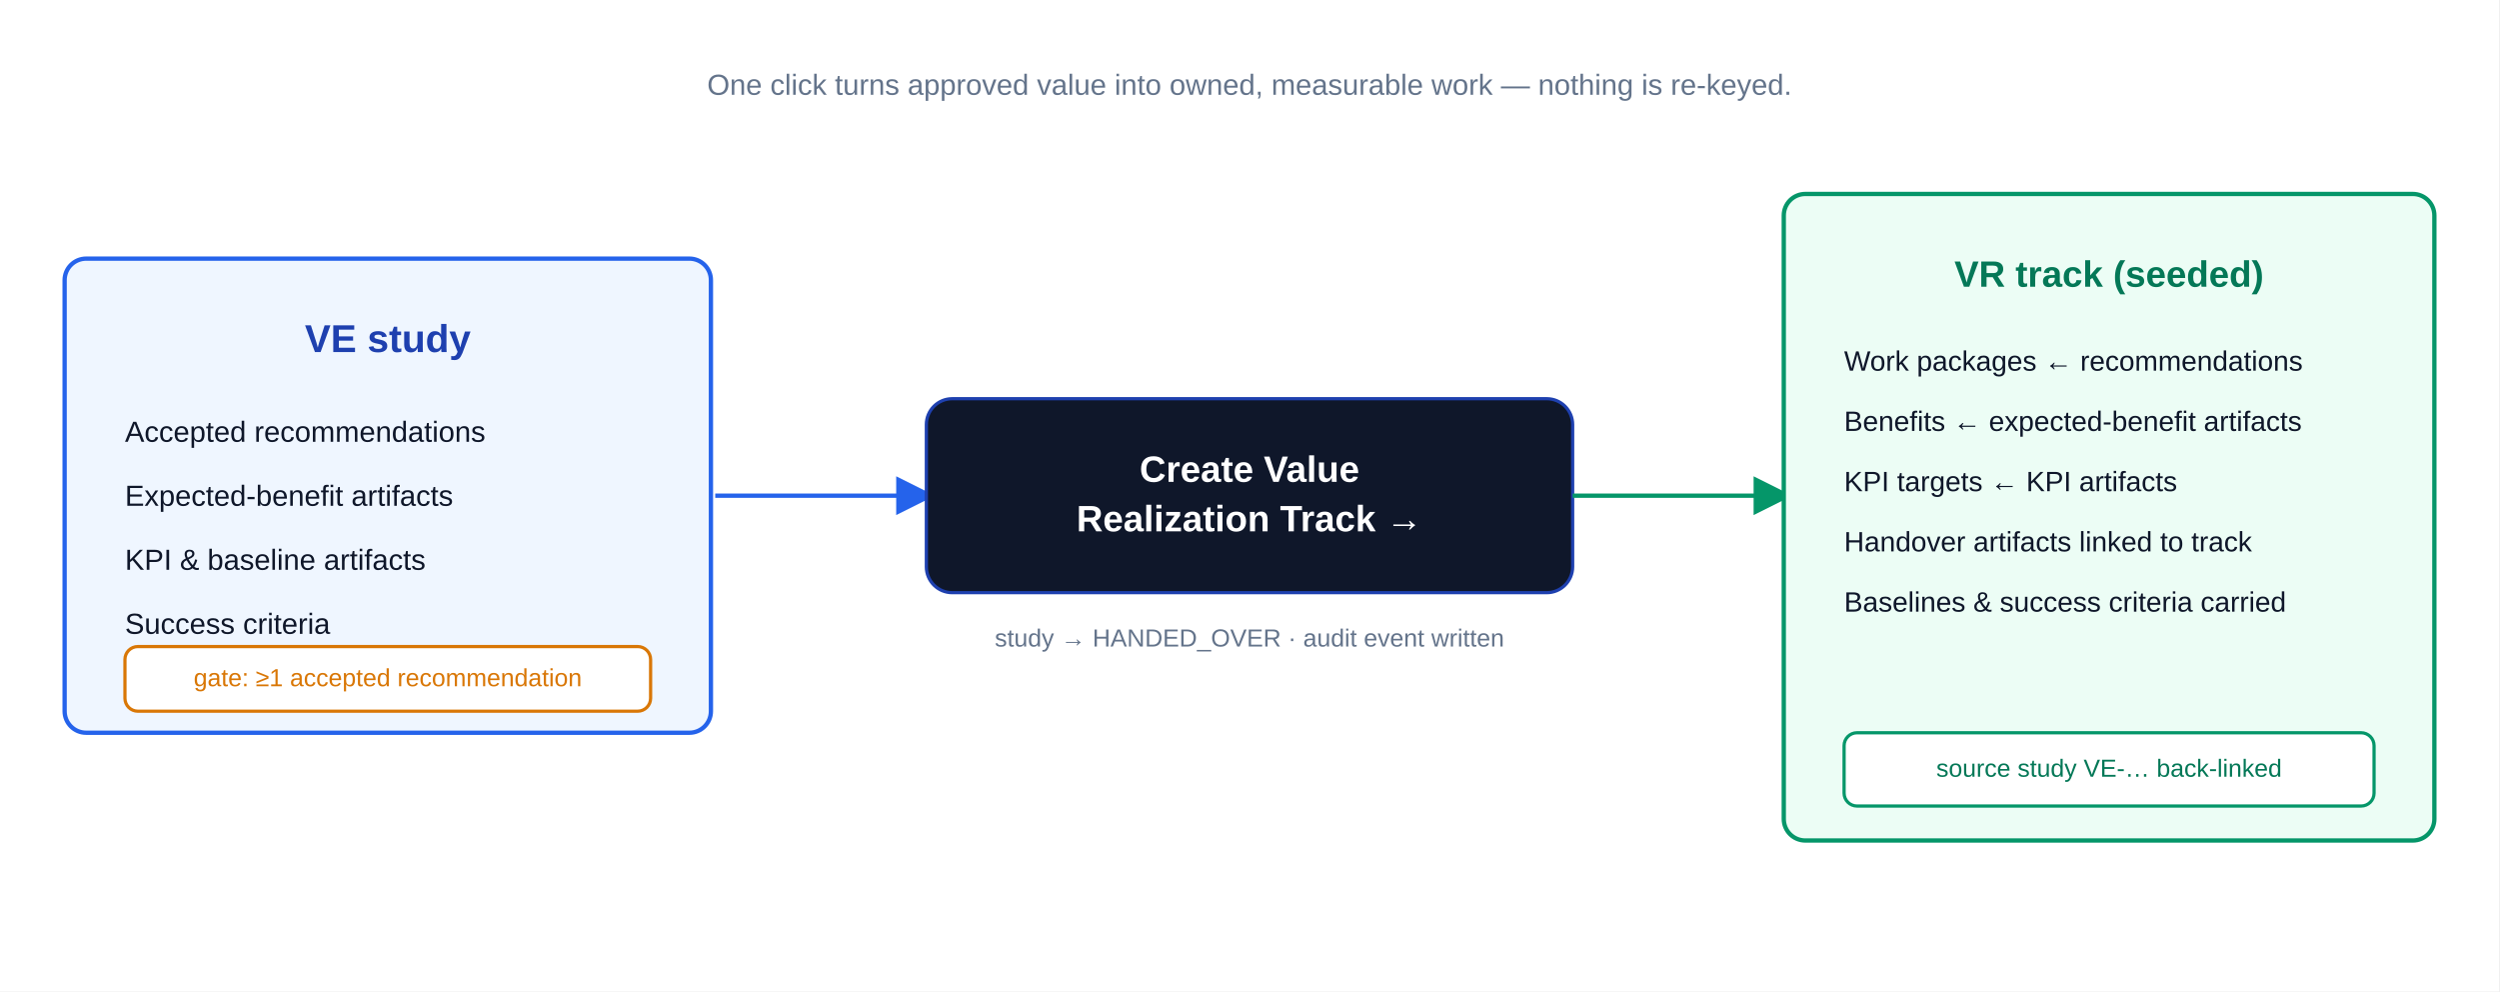
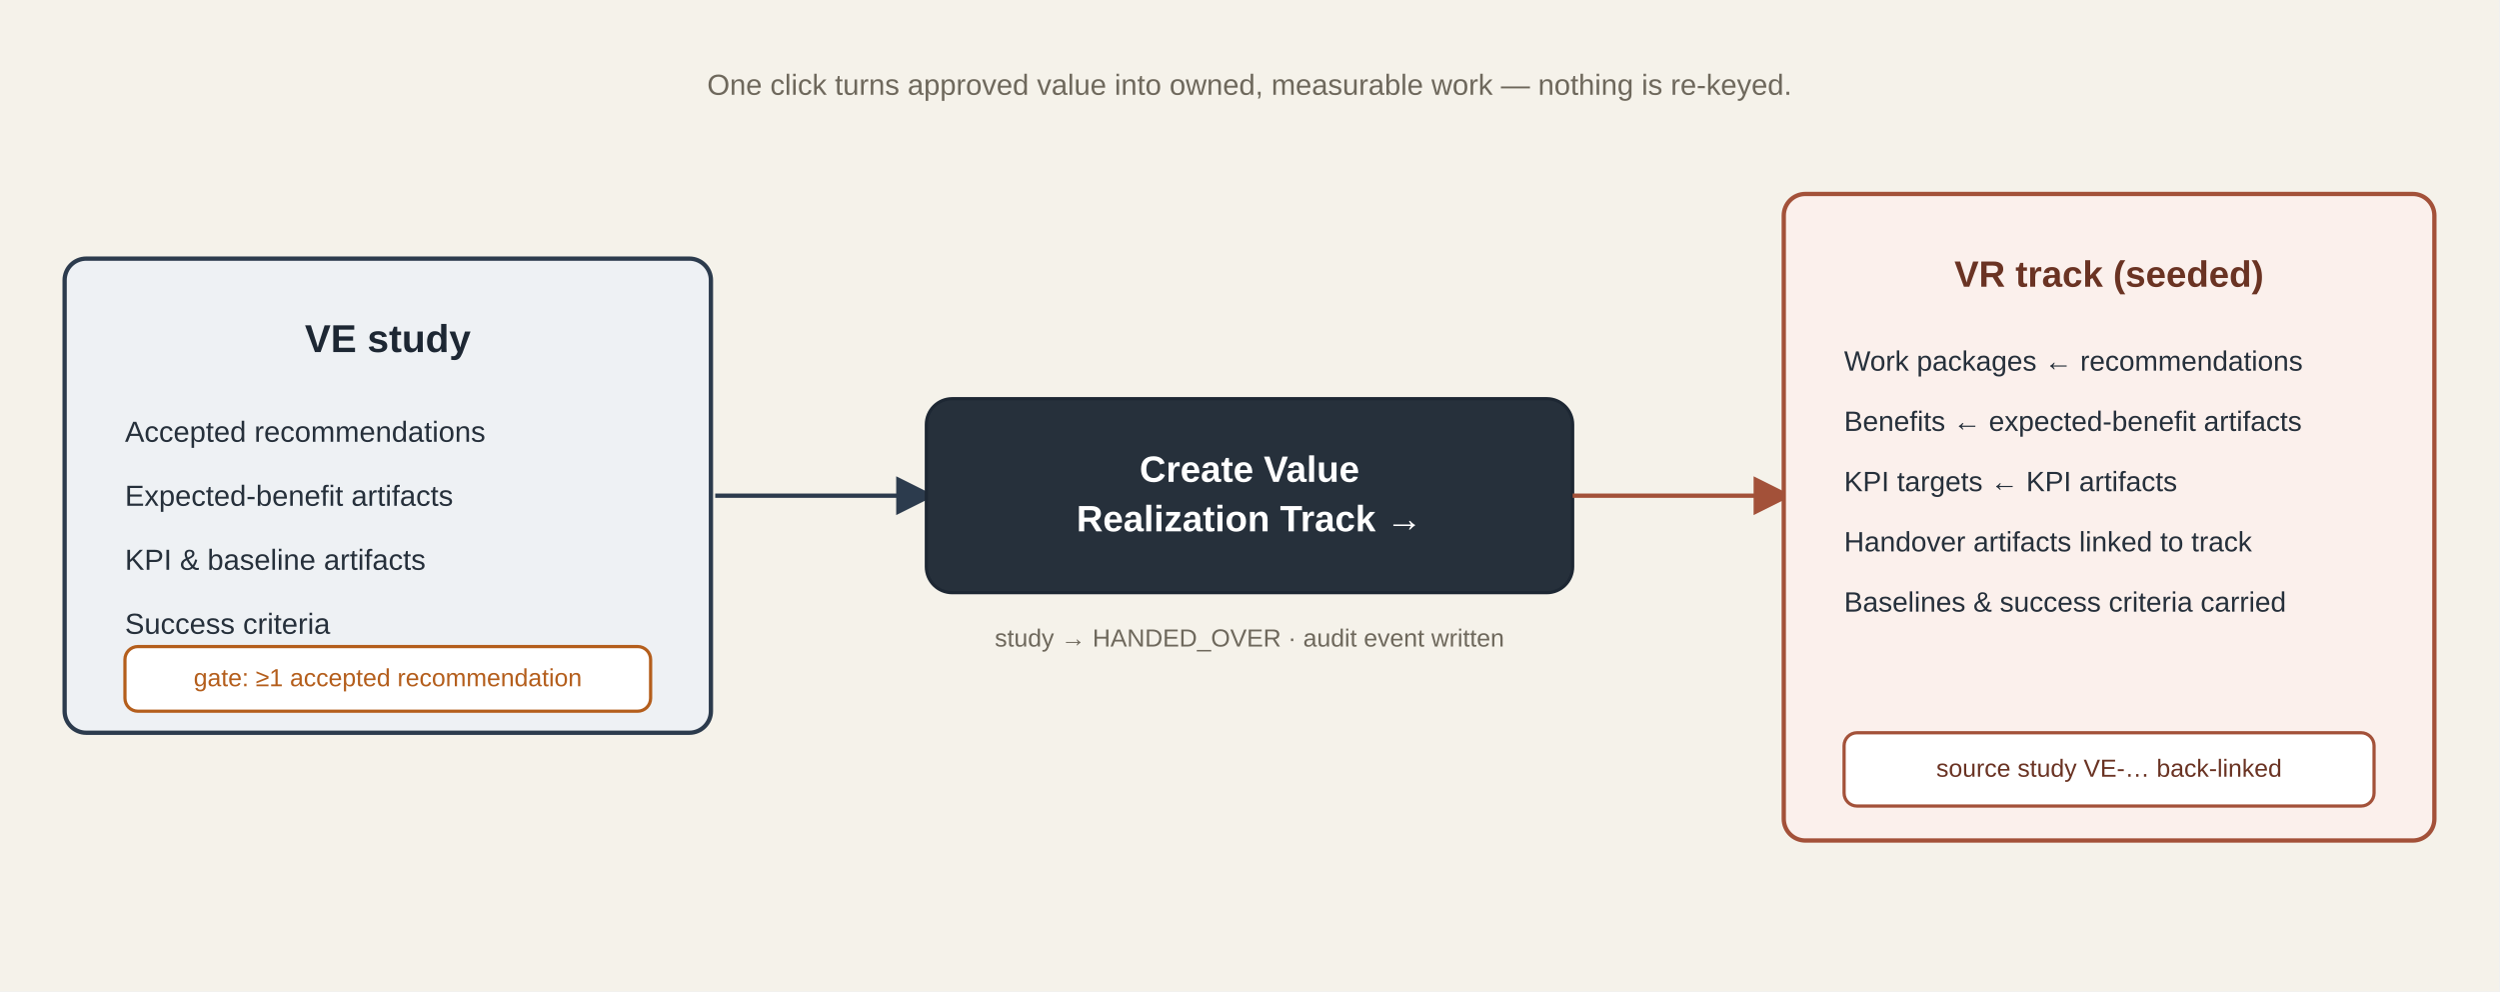
<svg xmlns="http://www.w3.org/2000/svg" width="2320" height="920" viewBox="0 0 1160 460">
  <defs>
    <marker id="arw" markerWidth="9" markerHeight="9" refX="7" refY="4.5" orient="auto">
-       <path d="M0,0 L9,4.5 L0,9 z" fill="#64748B" />
+       <path d="M0,0 L9,4.5 L0,9 z" fill="#6E685C" />
    </marker>
    <marker id="arwVE" markerWidth="9" markerHeight="9" refX="7" refY="4.5" orient="auto">
-       <path d="M0,0 L9,4.5 L0,9 z" fill="#2563EB" />
+       <path d="M0,0 L9,4.5 L0,9 z" fill="#2C3B4D" />
    </marker>
    <marker id="arwVR" markerWidth="9" markerHeight="9" refX="7" refY="4.5" orient="auto">
-       <path d="M0,0 L9,4.5 L0,9 z" fill="#059669" />
+       <path d="M0,0 L9,4.5 L0,9 z" fill="#A35139" />
    </marker>
  </defs>
-   <rect width="1160" height="460" fill="#FFFFFF" />
-   <rect x="30" y="120" width="300" height="220" rx="10" ry="10" fill="#EFF6FF" stroke="#2563EB" stroke-width="2" />
-   <text x="180" y="163.346" font-family="Arial, Helvetica, sans-serif" font-size="18" font-weight="700" fill="#1E40AF" text-anchor="middle">VE study</text>
-   <text x="58" y="205" font-family="Arial, Helvetica, sans-serif" font-size="13.5" fill="#0F172A" text-anchor="start">Accepted recommendations</text>
-   <text x="58" y="234.7" font-family="Arial, Helvetica, sans-serif" font-size="13.5" fill="#0F172A" text-anchor="start">Expected-benefit artifacts</text>
-   <text x="58" y="264.4" font-family="Arial, Helvetica, sans-serif" font-size="13.5" fill="#0F172A" text-anchor="start">KPI &amp; baseline artifacts</text>
-   <text x="58" y="294.1" font-family="Arial, Helvetica, sans-serif" font-size="13.5" fill="#0F172A" text-anchor="start">Success criteria</text>
-   <rect x="58" y="300" width="244" height="30" rx="6" ry="6" fill="#FFFFFF" stroke="#D97706" stroke-width="1.5" />
-   <text x="180" y="318.416" font-family="Arial, Helvetica, sans-serif" font-size="11.5" font-weight="400" fill="#D97706" text-anchor="middle">gate: ≥1 accepted recommendation</text>
-   <line x1="332" y1="230" x2="430" y2="230" stroke="#2563EB" stroke-width="2" marker-end="url(#arwVE)" />
-   <rect x="430" y="185" width="300" height="90" rx="12" ry="12" fill="#0F172A" stroke="#1E40AF" stroke-width="1.5" />
+   <rect width="1160" height="460" fill="#F5F2EA" />
+   <rect x="30" y="120" width="300" height="220" rx="10" ry="10" fill="#EEF1F4" stroke="#2C3B4D" stroke-width="2" />
+   <text x="180" y="163.346" font-family="Arial, Helvetica, sans-serif" font-size="18" font-weight="700" fill="#1D2733" text-anchor="middle">VE study</text>
+   <text x="58" y="205" font-family="Arial, Helvetica, sans-serif" font-size="13.5" fill="#26303B" text-anchor="start">Accepted recommendations</text>
+   <text x="58" y="234.7" font-family="Arial, Helvetica, sans-serif" font-size="13.5" fill="#26303B" text-anchor="start">Expected-benefit artifacts</text>
+   <text x="58" y="264.4" font-family="Arial, Helvetica, sans-serif" font-size="13.5" fill="#26303B" text-anchor="start">KPI &amp; baseline artifacts</text>
+   <text x="58" y="294.1" font-family="Arial, Helvetica, sans-serif" font-size="13.5" fill="#26303B" text-anchor="start">Success criteria</text>
+   <rect x="58" y="300" width="244" height="30" rx="6" ry="6" fill="#FFFFFF" stroke="#B45E1C" stroke-width="1.5" />
+   <text x="180" y="318.416" font-family="Arial, Helvetica, sans-serif" font-size="11.5" font-weight="400" fill="#B45E1C" text-anchor="middle">gate: ≥1 accepted recommendation</text>
+   <line x1="332" y1="230" x2="430" y2="230" stroke="#2C3B4D" stroke-width="2" marker-end="url(#arwVE)" />
+   <rect x="430" y="185" width="300" height="90" rx="12" ry="12" fill="#26303B" stroke="#1D2733" stroke-width="1.5" />
  <text x="580" y="223.574" font-family="Arial, Helvetica, sans-serif" font-size="17" font-weight="700" fill="#FFFFFF" text-anchor="middle">Create Value</text>
  <text x="580" y="246.524" font-family="Arial, Helvetica, sans-serif" font-size="17" font-weight="700" fill="#FFFFFF" text-anchor="middle">Realization Track →</text>
-   <line x1="730" y1="230" x2="828" y2="230" stroke="#059669" stroke-width="2" marker-end="url(#arwVR)" />
-   <rect x="828" y="90" width="302" height="300" rx="10" ry="10" fill="#ECFDF5" stroke="#059669" stroke-width="2" />
-   <text x="979" y="133.049" font-family="Arial, Helvetica, sans-serif" font-size="17" font-weight="700" fill="#047857" text-anchor="middle">VR track (seeded)</text>
-   <text x="856" y="172" font-family="Arial, Helvetica, sans-serif" font-size="13" fill="#0F172A" text-anchor="start">Work packages ← recommendations</text>
-   <text x="856" y="199.95" font-family="Arial, Helvetica, sans-serif" font-size="13" fill="#0F172A" text-anchor="start">Benefits ← expected-benefit artifacts</text>
-   <text x="856" y="227.9" font-family="Arial, Helvetica, sans-serif" font-size="13" fill="#0F172A" text-anchor="start">KPI targets ← KPI artifacts</text>
-   <text x="856" y="255.85" font-family="Arial, Helvetica, sans-serif" font-size="13" fill="#0F172A" text-anchor="start">Handover artifacts linked to track</text>
-   <text x="856" y="283.8" font-family="Arial, Helvetica, sans-serif" font-size="13" fill="#0F172A" text-anchor="start">Baselines &amp; success criteria carried</text>
-   <rect x="856" y="340" width="246" height="34" rx="6" ry="6" fill="#FFFFFF" stroke="#059669" stroke-width="1.5" />
-   <text x="979" y="360.416" font-family="Arial, Helvetica, sans-serif" font-size="11.5" font-weight="400" fill="#047857" text-anchor="middle">source study VE-… back-linked</text>
-   <text x="580" y="44" font-family="Arial, Helvetica, sans-serif" font-size="13.5" font-weight="400" fill="#64748B" text-anchor="middle">One click turns approved value into owned, measurable work — nothing is re-keyed.</text>
-   <text x="580" y="300" font-family="Arial, Helvetica, sans-serif" font-size="11.5" font-weight="400" fill="#64748B" text-anchor="middle">study → HANDED_OVER · audit event written</text>
+   <line x1="730" y1="230" x2="828" y2="230" stroke="#A35139" stroke-width="2" marker-end="url(#arwVR)" />
+   <rect x="828" y="90" width="302" height="300" rx="10" ry="10" fill="#FBF0EC" stroke="#A35139" stroke-width="2" />
+   <text x="979" y="133.049" font-family="Arial, Helvetica, sans-serif" font-size="17" font-weight="700" fill="#6A3323" text-anchor="middle">VR track (seeded)</text>
+   <text x="856" y="172" font-family="Arial, Helvetica, sans-serif" font-size="13" fill="#26303B" text-anchor="start">Work packages ← recommendations</text>
+   <text x="856" y="199.95" font-family="Arial, Helvetica, sans-serif" font-size="13" fill="#26303B" text-anchor="start">Benefits ← expected-benefit artifacts</text>
+   <text x="856" y="227.9" font-family="Arial, Helvetica, sans-serif" font-size="13" fill="#26303B" text-anchor="start">KPI targets ← KPI artifacts</text>
+   <text x="856" y="255.85" font-family="Arial, Helvetica, sans-serif" font-size="13" fill="#26303B" text-anchor="start">Handover artifacts linked to track</text>
+   <text x="856" y="283.8" font-family="Arial, Helvetica, sans-serif" font-size="13" fill="#26303B" text-anchor="start">Baselines &amp; success criteria carried</text>
+   <rect x="856" y="340" width="246" height="34" rx="6" ry="6" fill="#FFFFFF" stroke="#A35139" stroke-width="1.5" />
+   <text x="979" y="360.416" font-family="Arial, Helvetica, sans-serif" font-size="11.5" font-weight="400" fill="#6A3323" text-anchor="middle">source study VE-… back-linked</text>
+   <text x="580" y="44" font-family="Arial, Helvetica, sans-serif" font-size="13.5" font-weight="400" fill="#6E685C" text-anchor="middle">One click turns approved value into owned, measurable work — nothing is re-keyed.</text>
+   <text x="580" y="300" font-family="Arial, Helvetica, sans-serif" font-size="11.5" font-weight="400" fill="#6E685C" text-anchor="middle">study → HANDED_OVER · audit event written</text>
</svg>
